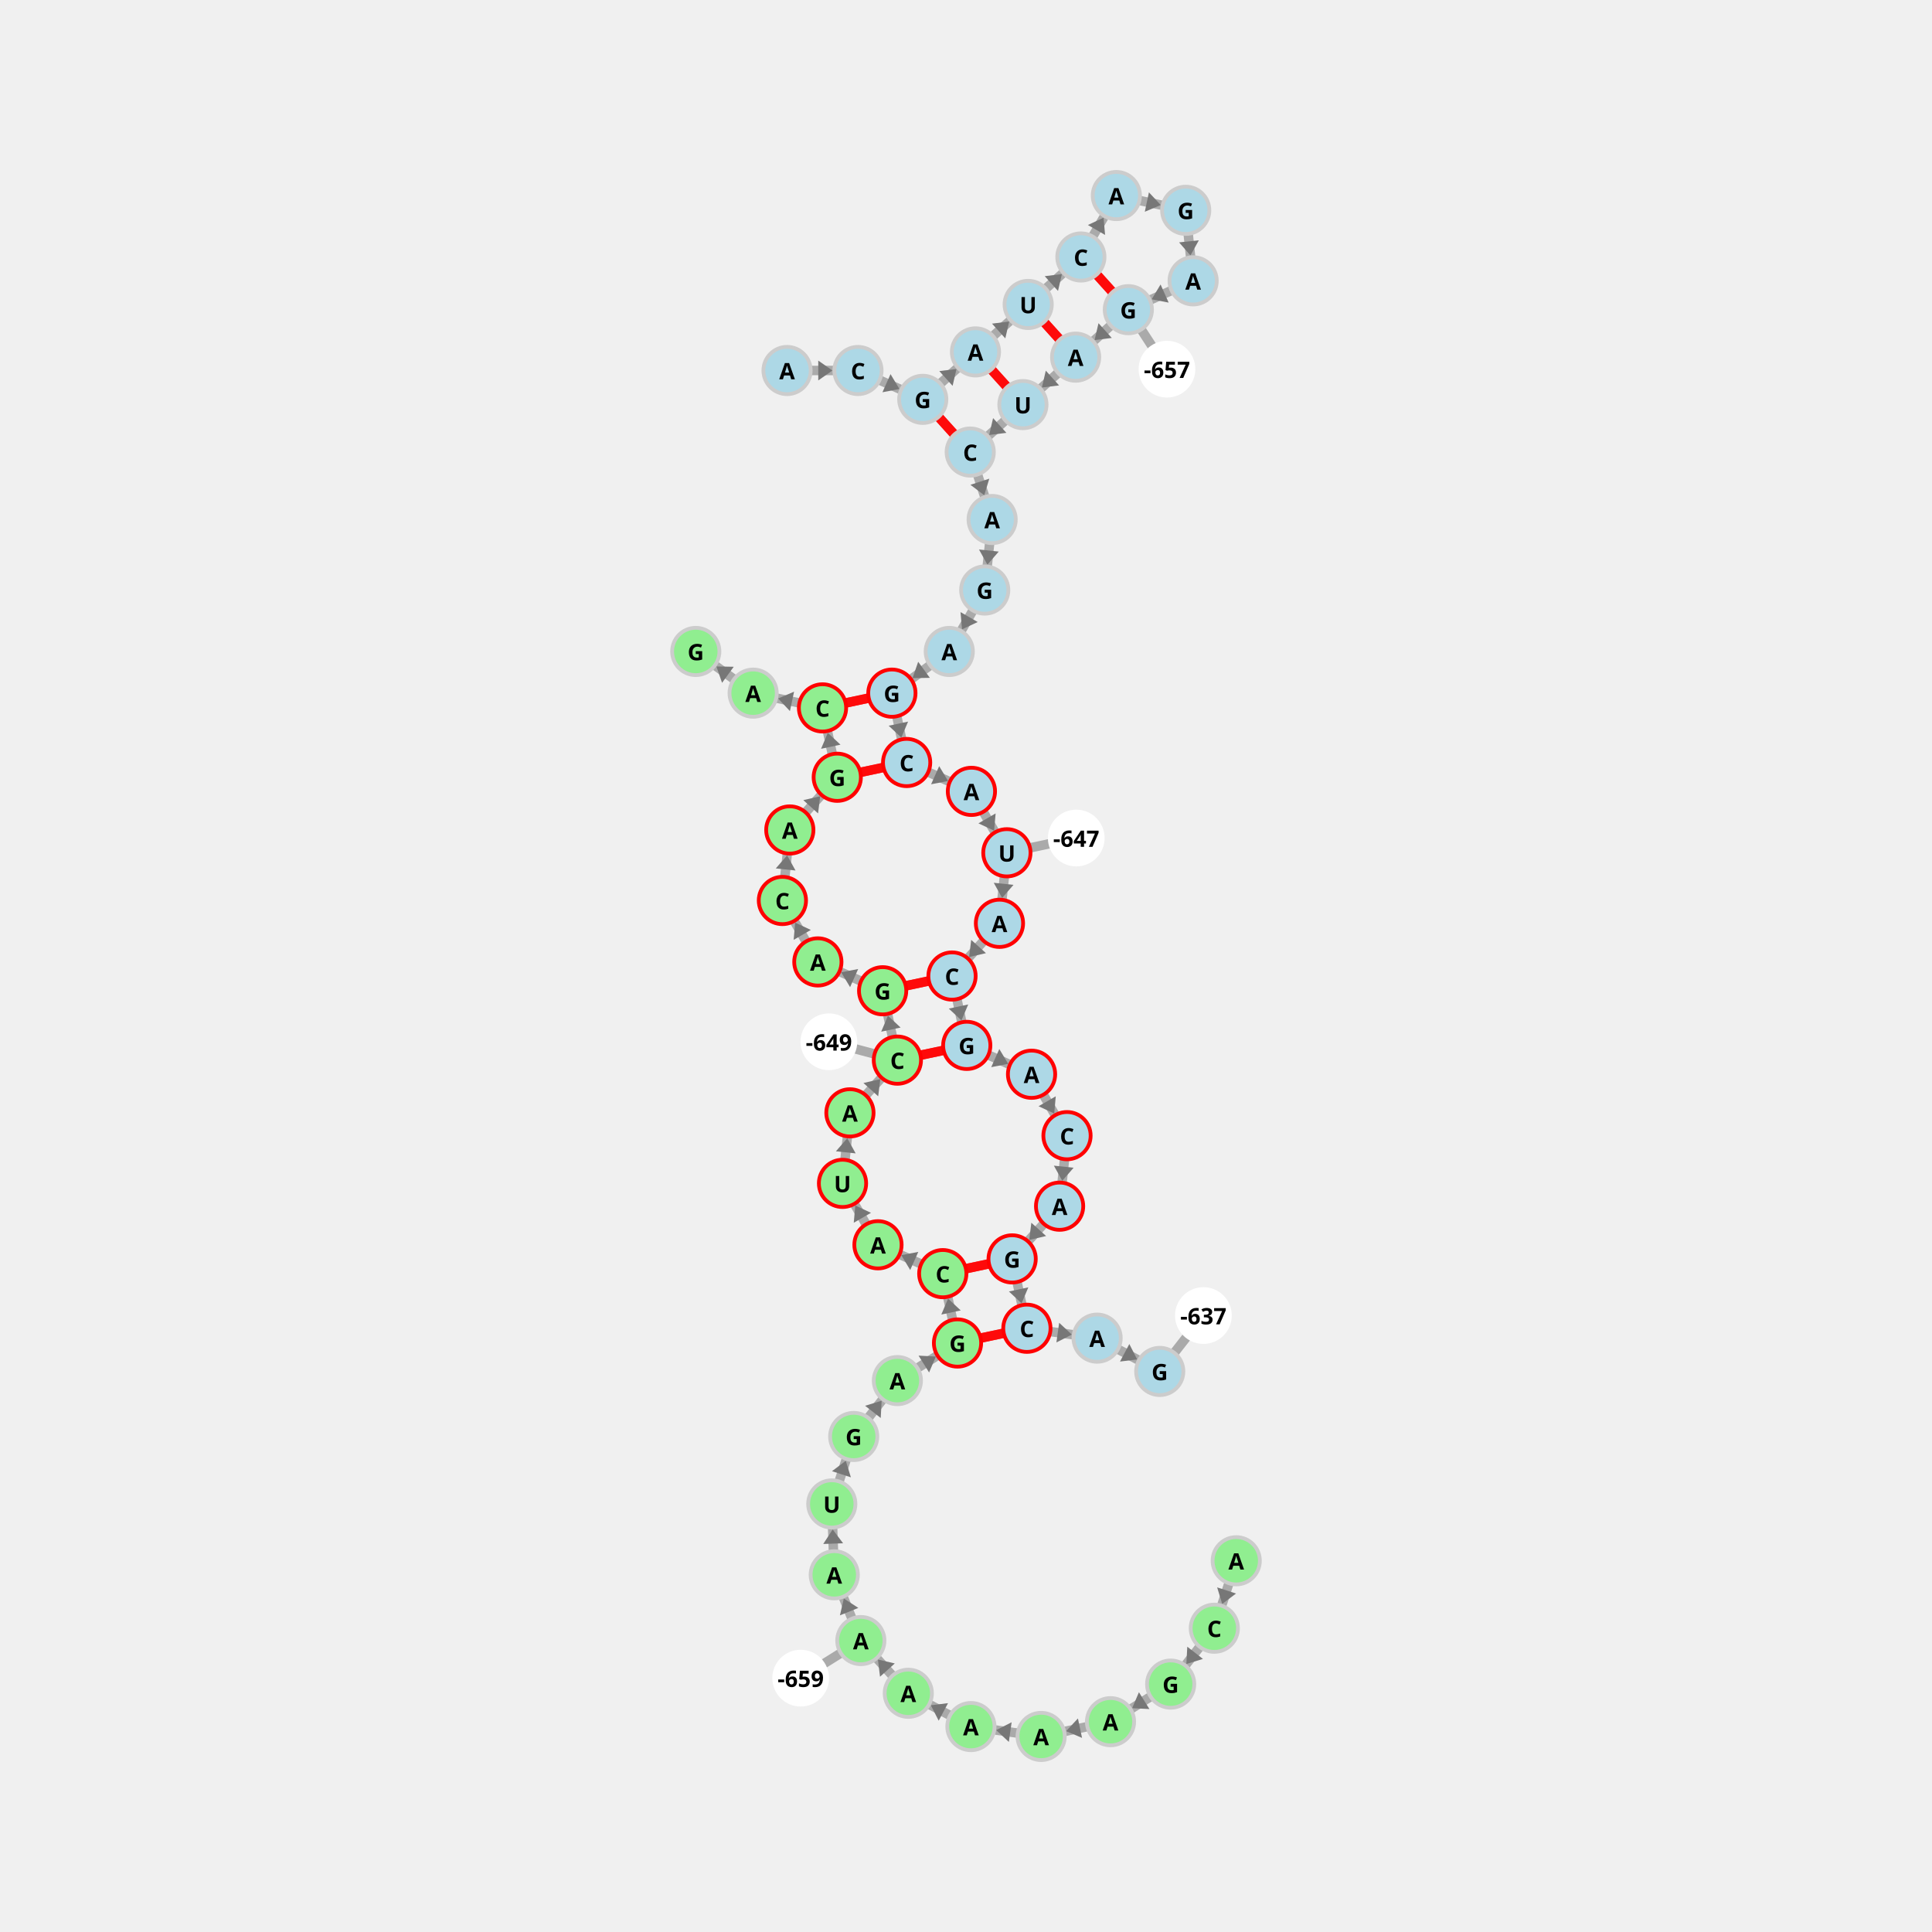
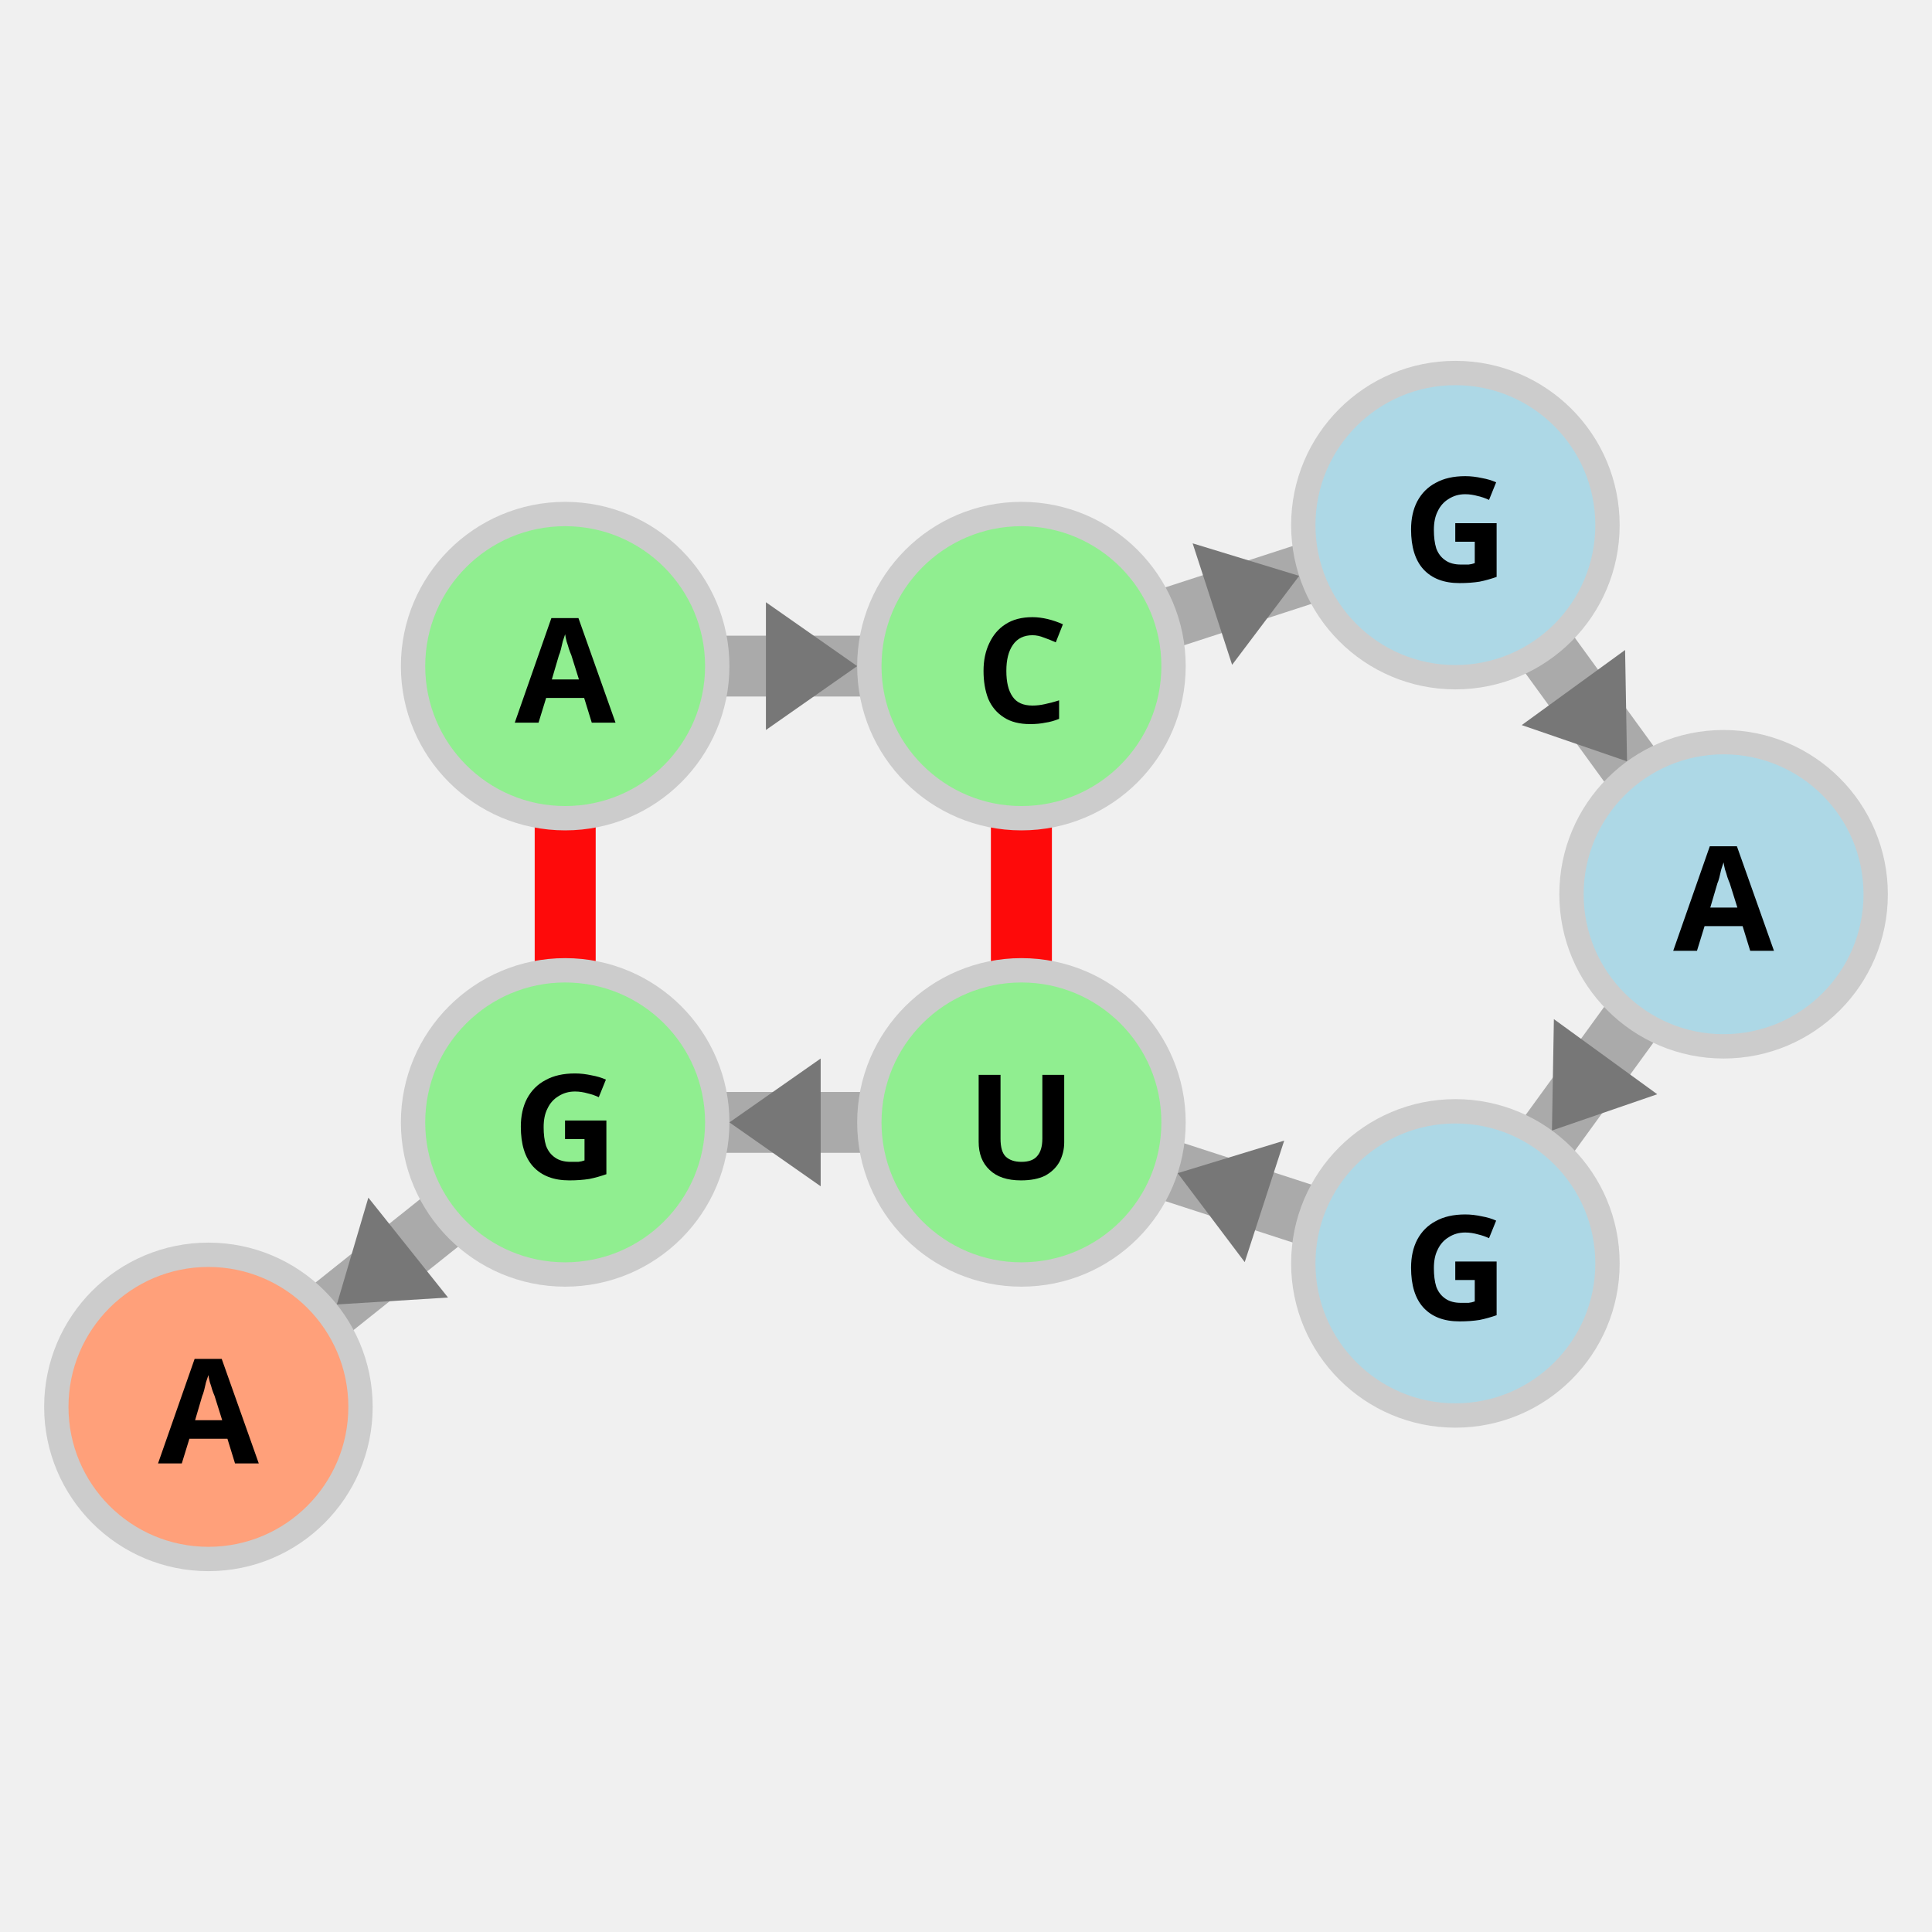
<svg xmlns="http://www.w3.org/2000/svg" viewBox="0 0 300 300">
  <style type="text/css">
 circle.fornac-node, polygon.fornac-node {
  stroke: #ccc;
  stroke-width: 0.8;
  opacity: 1;
  fill: white;
}

path.fornac-directionArrow {
  fill: #777;
  stroke: none;
  stroke-width: 0.8px;
}

g.fornac-plot {
    /* outline: 1px solid red; */
}

circle.fornac-node[base_type="a"] {
  fill: #dbdb8d;
}

circle.fornac-node[base_type="c"] {
  fill: #98df8a;
}

circle.fornac-node[base_type="g"] {
  fill: #ff9896;
}

circle.fornac-node[base_type="u"], circle.fornac-node[base_type="t"] {
  fill: #aec7e8;
}

.fornac-node &gt; text {
     pointer-events: none;
 }

circle.fornac-node[node_type="label"] {
    stroke: transparent;
    stroke-width: 0;
    fill: white;
    display: inline;
}

circle.fornac-node[node_type="protein"] {
    fill: gray;
    fill-opacity: 0.5;
    stroke-width: 4;
}

.fornac-selectedNode &gt; circle.fornac-node {
    stroke: red;
}

text.fornac-nodeLabel {
    font-weight: bold;
    font-family: Tahoma, Geneva, sans-serif;
    font-size: 0.4em;
    color: rgb(100,100,100);
    text-anchor: middle;
    alignment-baseline: middle;
    dominant-baseline: central;
    pointer-events: none;
    -webkit-touch-callout: none;
    -webkit-user-select: none;
    -khtml-user-select: none;
    -moz-user-select: none;
    -ms-user-select: none;
    user-select: none;
}

line.fornac-link {
  stroke: #999;
  stroke-opacity: 0.8;
  stroke-width: 2;
}

line.fornac-link[link_type="pseudoknot"] {
    stroke: red;
}

line.fornac-link[link_type="basepair"] {
  stroke: red;
}

line.fornac-link[link_type="intermolecule"] {
  stroke: blue;
}

line.fornac-link[link_type="chain_chain"] {
  stroke-dasharray: 3,3;
}

line.fornac-link[link_type="fake"] {
  stroke: green;
}

text.fornac-plotLabel {
    font-family: Tahoma, Geneva, sans-serif;
    font-weight: bolder;
    font-size: 1.2em;
    fill: rgba(200, 200, 200, 0.5);
    text-anchor: middle;
    alignment-baseline: central;
}

.fornac-transparent {
    fill: transparent;
    stroke-width: 0;
    stroke-opacity: 0;
    opacity: 0;
    visibility: hidden;
    pointer-events: none;
}

.fornac-dragLine {
  stroke: #999;
  stroke-width: 2;
  pointer-events: none;
}

.fornac-mouseEventHelper &gt; .extent {
  fill-opacity: .1;
  stroke: #fff;
  shape-rendering: crispEdges;
}

.d3-context-menu {
	position: absolute;
	display: none;
	background-color: #f2f2f2;
	border-radius: 4px;

	font-family: Arial, sans-serif;
	font-size: 14px;
	min-width: 150px;
	border: 1px solid #d4d4d4;

	z-index:1200;
}

.d3-context-menu ul {
	list-style-type: none;
	margin: 4px 0px;
	padding: 0px;
	cursor: default;
}

.d3-context-menu ul li {
	padding: 4px 16px;

	-webkit-touch-callout: none; /* iOS Safari */
	-webkit-user-select: none;   /* Chrome/Safari/Opera */
	-khtml-user-select: none;    /* Konqueror */
	-moz-user-select: none;      /* Firefox */
	-ms-user-select: none;       /* Internet Explorer/Edge */
	user-select: none;
}

.d3-context-menu ul li:hover {
	background-color: #4677f8;
	color: #fefefe;
}

.d3-context-menu-selected {
	background-color: #4677f8;
	color: #fefefe;
}

/*
	Header
*/

.d3-context-menu ul li.is-header
.d3-context-menu ul li.is-header:hover {
	background-color: #f2f2f2;
	color: #444;
	font-weight: bold;
	font-style: italic;
}

/*
	Disabled
*/

.d3-context-menu ul li.is-disabled
.d3-context-menu ul li.is-disabled:hover {
	background-color: #f2f2f2;
	color: #888;
	cursor: not-allowed;
}

/*
	Divider
*/

.d3-context-menu ul li.is-divider {
	padding: 0px 0px;
}

.d3-context-menu ul li.is-divider:hover {
	background-color: #f2f2f2;
}

.d3-context-menu ul hr {
	border: 0;
    height: 0;
    border-top: 1px solid rgba(0, 0, 0, 0.1);
    border-bottom: 1px solid rgba(255, 255, 255, 0.3);
}

/*# sourceMappingURL=fornac.css.map*/ 
</style>
-   <g class="fornac-plot" transform="translate(48.79581,-15.88576)scale(0.7341746,0.7341746)">
+   <g class="fornac-plot" transform="translate(-384.5909,-368.9136)scale(4.723471,4.723471)">
    <g class="fornac-links">
+       <line class="link fornac-link" x1="100" y1="100" x2="100" y2="115" link_type="basepair" pointer-events="all" />
+       <line class="link fornac-link" x1="115" y1="100" x2="115" y2="115" link_type="basepair" pointer-events="all" />
      <line class="link fornac-link" x1="100" y1="100" x2="115" y2="100" link_type="backbone" pointer-events="all" />
-       <line class="link fornac-link" x1="128.703" y1="106.101" x2="138.74" y2="117.248" link_type="basepair" pointer-events="all" />
-       <line class="link fornac-link" x1="115" y1="100" x2="128.703" y2="106.101" link_type="backbone" pointer-events="all" />
-       <line class="link fornac-link" x1="139.85" y1="96.064" x2="149.887" y2="107.211" link_type="basepair" pointer-events="all" />
-       <line class="link fornac-link" x1="128.703" y1="106.101" x2="139.85" y2="96.064" link_type="backbone" pointer-events="all" />
-       <line class="link fornac-link" x1="150.998" y1="86.027" x2="161.034" y2="97.174" link_type="basepair" pointer-events="all" />
-       <line class="link fornac-link" x1="139.85" y1="96.064" x2="150.998" y2="86.027" link_type="backbone" pointer-events="all" />
-       <line class="link fornac-link" x1="162.145" y1="75.99" x2="172.182" y2="87.137" link_type="basepair" pointer-events="all" />
-       <line class="link fornac-link" x1="150.998" y1="86.027" x2="162.145" y2="75.99" link_type="backbone" pointer-events="all" />
-       <line class="link fornac-link" x1="162.145" y1="75.99" x2="169.645" y2="63" link_type="backbone" pointer-events="all" />
-       <line class="link fornac-link" x1="169.645" y1="63" x2="184.317" y2="66.118" link_type="backbone" pointer-events="all" />
-       <line class="link fornac-link" x1="184.317" y1="66.118" x2="185.885" y2="81.036" link_type="backbone" pointer-events="all" />
-       <line class="link fornac-link" x1="172.182" y1="87.137" x2="162.145" y2="75.99" link_type="basepair" pointer-events="all" />
-       <line class="link fornac-link" x1="185.885" y1="81.036" x2="172.182" y2="87.137" link_type="backbone" pointer-events="all" />
-       <line class="link fornac-link" x1="161.034" y1="97.174" x2="150.998" y2="86.027" link_type="basepair" pointer-events="all" />
-       <line class="link fornac-link" x1="172.182" y1="87.137" x2="161.034" y2="97.174" link_type="backbone" pointer-events="all" />
-       <line class="link fornac-link" x1="149.887" y1="107.211" x2="139.85" y2="96.064" link_type="basepair" pointer-events="all" />
-       <line class="link fornac-link" x1="161.034" y1="97.174" x2="149.887" y2="107.211" link_type="backbone" pointer-events="all" />
-       <line class="link fornac-link" x1="138.74" y1="117.248" x2="128.703" y2="106.101" link_type="basepair" pointer-events="all" />
-       <line class="link fornac-link" x1="149.887" y1="107.211" x2="138.74" y2="117.248" link_type="backbone" pointer-events="all" />
-       <line class="link fornac-link" x1="138.74" y1="117.248" x2="143.375" y2="131.514" link_type="backbone" pointer-events="all" />
-       <line class="link fornac-link" x1="143.375" y1="131.514" x2="141.807" y2="146.432" link_type="backbone" pointer-events="all" />
-       <line class="link fornac-link" x1="141.807" y1="146.432" x2="134.307" y2="159.422" link_type="backbone" pointer-events="all" />
-       <line class="link fornac-link" x1="122.172" y1="168.239" x2="107.5" y2="171.358" link_type="basepair" pointer-events="all" />
-       <line class="link fornac-link" x1="134.307" y1="159.422" x2="122.172" y2="168.239" link_type="backbone" pointer-events="all" />
-       <line class="link fornac-link" x1="125.291" y1="182.911" x2="110.619" y2="186.03" link_type="basepair" pointer-events="all" />
-       <line class="link fornac-link" x1="122.172" y1="168.239" x2="125.291" y2="182.911" link_type="backbone" pointer-events="all" />
-       <line class="link fornac-link" x1="125.291" y1="182.911" x2="138.994" y2="189.012" link_type="backbone" pointer-events="all" />
-       <line class="link fornac-link" x1="138.994" y1="189.012" x2="146.494" y2="202.003" link_type="backbone" pointer-events="all" />
-       <line class="link fornac-link" x1="146.494" y1="202.003" x2="144.926" y2="216.921" link_type="backbone" pointer-events="all" />
-       <line class="link fornac-link" x1="134.889" y1="228.068" x2="120.217" y2="231.186" link_type="basepair" pointer-events="all" />
-       <line class="link fornac-link" x1="144.926" y1="216.921" x2="134.889" y2="228.068" link_type="backbone" pointer-events="all" />
-       <line class="link fornac-link" x1="138.008" y1="242.74" x2="123.336" y2="245.859" link_type="basepair" pointer-events="all" />
-       <line class="link fornac-link" x1="134.889" y1="228.068" x2="138.008" y2="242.74" link_type="backbone" pointer-events="all" />
-       <line class="link fornac-link" x1="138.008" y1="242.74" x2="151.711" y2="248.841" link_type="backbone" pointer-events="all" />
-       <line class="link fornac-link" x1="151.711" y1="248.841" x2="159.211" y2="261.831" link_type="backbone" pointer-events="all" />
-       <line class="link fornac-link" x1="159.211" y1="261.831" x2="157.643" y2="276.749" link_type="backbone" pointer-events="all" />
-       <line class="link fornac-link" x1="147.606" y1="287.896" x2="132.934" y2="291.015" link_type="basepair" pointer-events="all" />
-       <line class="link fornac-link" x1="157.643" y1="276.749" x2="147.606" y2="287.896" link_type="backbone" pointer-events="all" />
-       <line class="link fornac-link" x1="150.725" y1="302.569" x2="136.053" y2="305.687" link_type="basepair" pointer-events="all" />
-       <line class="link fornac-link" x1="147.606" y1="287.896" x2="150.725" y2="302.569" link_type="backbone" pointer-events="all" />
-       <line class="link fornac-link" x1="150.725" y1="302.569" x2="165.579" y2="304.656" link_type="backbone" pointer-events="all" />
-       <line class="link fornac-link" x1="165.579" y1="304.656" x2="178.823" y2="311.698" link_type="backbone" pointer-events="all" />
-       <line class="link fornac-link" x1="195.003" y1="351.744" x2="190.367" y2="366.01" link_type="backbone" pointer-events="all" />
-       <line class="link fornac-link" x1="190.367" y1="366.01" x2="181.132" y2="377.83" link_type="backbone" pointer-events="all" />
-       <line class="link fornac-link" x1="181.132" y1="377.83" x2="168.412" y2="385.779" link_type="backbone" pointer-events="all" />
-       <line class="link fornac-link" x1="168.412" y1="385.779" x2="153.74" y2="388.897" link_type="backbone" pointer-events="all" />
-       <line class="link fornac-link" x1="153.74" y1="388.897" x2="138.885" y2="386.81" link_type="backbone" pointer-events="all" />
-       <line class="link fornac-link" x1="138.885" y1="386.81" x2="125.641" y2="379.768" link_type="backbone" pointer-events="all" />
-       <line class="link fornac-link" x1="125.641" y1="379.768" x2="115.604" y2="368.621" link_type="backbone" pointer-events="all" />
-       <line class="link fornac-link" x1="115.604" y1="368.621" x2="109.985" y2="354.713" link_type="backbone" pointer-events="all" />
-       <line class="link fornac-link" x1="109.985" y1="354.713" x2="109.462" y2="339.722" link_type="backbone" pointer-events="all" />
-       <line class="link fornac-link" x1="109.462" y1="339.722" x2="114.097" y2="325.456" link_type="backbone" pointer-events="all" />
-       <line class="link fornac-link" x1="114.097" y1="325.456" x2="123.332" y2="313.636" link_type="backbone" pointer-events="all" />
-       <line class="link fornac-link" x1="136.053" y1="305.687" x2="150.725" y2="302.569" link_type="basepair" pointer-events="all" />
-       <line class="link fornac-link" x1="123.332" y1="313.636" x2="136.053" y2="305.687" link_type="backbone" pointer-events="all" />
-       <line class="link fornac-link" x1="132.934" y1="291.015" x2="147.606" y2="287.896" link_type="basepair" pointer-events="all" />
-       <line class="link fornac-link" x1="136.053" y1="305.687" x2="132.934" y2="291.015" link_type="backbone" pointer-events="all" />
-       <line class="link fornac-link" x1="132.934" y1="291.015" x2="119.231" y2="284.914" link_type="backbone" pointer-events="all" />
-       <line class="link fornac-link" x1="119.231" y1="284.914" x2="111.731" y2="271.924" link_type="backbone" pointer-events="all" />
-       <line class="link fornac-link" x1="111.731" y1="271.924" x2="113.299" y2="257.006" link_type="backbone" pointer-events="all" />
-       <line class="link fornac-link" x1="123.336" y1="245.859" x2="138.008" y2="242.74" link_type="basepair" pointer-events="all" />
-       <line class="link fornac-link" x1="113.299" y1="257.006" x2="123.336" y2="245.859" link_type="backbone" pointer-events="all" />
-       <line class="link fornac-link" x1="120.217" y1="231.186" x2="134.889" y2="228.068" link_type="basepair" pointer-events="all" />
-       <line class="link fornac-link" x1="123.336" y1="245.859" x2="120.217" y2="231.186" link_type="backbone" pointer-events="all" />
-       <line class="link fornac-link" x1="120.217" y1="231.186" x2="106.514" y2="225.085" link_type="backbone" pointer-events="all" />
-       <line class="link fornac-link" x1="106.514" y1="225.085" x2="99.014" y2="212.095" link_type="backbone" pointer-events="all" />
-       <line class="link fornac-link" x1="99.014" y1="212.095" x2="100.582" y2="197.177" link_type="backbone" pointer-events="all" />
-       <line class="link fornac-link" x1="110.619" y1="186.03" x2="125.291" y2="182.911" link_type="basepair" pointer-events="all" />
-       <line class="link fornac-link" x1="100.582" y1="197.177" x2="110.619" y2="186.03" link_type="backbone" pointer-events="all" />
-       <line class="link fornac-link" x1="107.5" y1="171.358" x2="122.172" y2="168.239" link_type="basepair" pointer-events="all" />
-       <line class="link fornac-link" x1="110.619" y1="186.03" x2="107.5" y2="171.358" link_type="backbone" pointer-events="all" />
-       <line class="link fornac-link" x1="107.5" y1="171.358" x2="92.828" y2="168.239" link_type="backbone" pointer-events="all" />
-       <line class="link fornac-link" x1="92.828" y1="168.239" x2="80.693" y2="159.422" link_type="backbone" pointer-events="all" />
-       <line class="link fornac-link" x1="172.182" y1="87.137" x2="180.351" y2="99.717" link_type="label_link" pointer-events="all" />
-       <line class="link fornac-link" x1="146.494" y1="202.003" x2="161.166" y2="198.884" link_type="label_link" pointer-events="all" />
-       <line class="link fornac-link" x1="178.823" y1="311.698" x2="188.058" y2="299.878" link_type="label_link" pointer-events="all" />
-       <line class="link fornac-link" x1="115.604" y1="368.621" x2="102.884" y2="376.569" link_type="label_link" pointer-events="all" />
-       <line class="link fornac-link" x1="123.336" y1="245.859" x2="108.847" y2="241.976" link_type="label_link" pointer-events="all" />
+       <line class="link fornac-link" x1="115" y1="100" x2="129.266" y2="95.365" link_type="backbone" pointer-events="all" />
+       <line class="link fornac-link" x1="129.266" y1="95.365" x2="138.083" y2="107.5" link_type="backbone" pointer-events="all" />
+       <line class="link fornac-link" x1="138.083" y1="107.5" x2="129.266" y2="119.635" link_type="backbone" pointer-events="all" />
+       <line class="link fornac-link" x1="115" y1="115" x2="115" y2="100" link_type="basepair" pointer-events="all" />
+       <line class="link fornac-link" x1="129.266" y1="119.635" x2="115" y2="115" link_type="backbone" pointer-events="all" />
+       <line class="link fornac-link" x1="100" y1="115" x2="100" y2="100" link_type="basepair" pointer-events="all" />
+       <line class="link fornac-link" x1="115" y1="115" x2="100" y2="115" link_type="backbone" pointer-events="all" />
+       <line class="link fornac-link" x1="100" y1="115" x2="88.273" y2="124.352" link_type="backbone" pointer-events="all" />
    </g>
    <g class="fornac-nodes">
-       <g class="gnode" struct_name="empty" transform="translate(100,100)" num="n1" rnum="n58">
+       <g class="gnode" struct_name="empty" transform="translate(100,100)" num="n1" rnum="n8">
        <path class="fornac-directionArrow" node_num="1" />
-         <circle class="fornac-node" node_type="nucleotide" node_num="1" r="5" style="fill: lightblue;" />
+         <circle class="fornac-node" node_type="nucleotide" node_num="1" r="5" style="fill: lightgreen;" />
        <text class="fornac-nodeLabel" label_type="nucleotide">A</text>
      </g>
-       <g class="gnode" struct_name="empty" transform="translate(115,100)" num="n2" rnum="n57">
+       <g class="gnode" struct_name="empty" transform="translate(115,100)" num="n2" rnum="n7">
        <path class="fornac-directionArrow" node_num="2" d="M-8.4,-2.1L-5.4,0L-8.4,2.1" />
-         <circle class="fornac-node" node_type="nucleotide" node_num="2" r="5" style="fill: lightblue;" />
+         <circle class="fornac-node" node_type="nucleotide" node_num="2" r="5" style="fill: lightgreen;" />
        <text class="fornac-nodeLabel" label_type="nucleotide">C</text>
      </g>
-       <g class="gnode" struct_name="empty" transform="translate(128.7032,106.101)" num="n3" rnum="n56">
-         <path class="fornac-directionArrow" node_num="3" d="M-6.82,-5.335L-4.933,-2.196L-8.528,-1.498" />
+       <g class="gnode" struct_name="empty" transform="translate(129.2658,95.36475)" num="n3" rnum="n6">
+         <path class="fornac-directionArrow" node_num="3" d="M-8.638,0.599L-5.136,1.669L-7.34,4.593" />
        <circle class="fornac-node" node_type="nucleotide" node_num="3" r="5" style="fill: lightblue;" />
        <text class="fornac-nodeLabel" label_type="nucleotide">G</text>
      </g>
-       <g class="gnode" struct_name="empty" transform="translate(139.8504,96.06409)" num="n4" rnum="n55">
-         <path class="fornac-directionArrow" node_num="4" d="M-7.648,4.06L-4.013,3.613L-4.837,7.181" />
+       <g class="gnode" struct_name="empty" transform="translate(138.0826,107.5)" num="n4" rnum="n5">
+         <path class="fornac-directionArrow" node_num="4" d="M-3.238,-8.03L-3.174,-4.369L-6.636,-5.561" />
        <circle class="fornac-node" node_type="nucleotide" node_num="4" r="5" style="fill: lightblue;" />
        <text class="fornac-nodeLabel" label_type="nucleotide">A</text>
      </g>
-       <g class="gnode" struct_name="empty" transform="translate(150.9975,86.02713)" num="n5" rnum="n54">
-         <path class="fornac-directionArrow" node_num="5" d="M-7.648,4.06L-4.013,3.613L-4.837,7.181" />
+       <g class="gnode" struct_name="empty" transform="translate(129.2658,119.6353)" num="n5" rnum="n4">
+         <path class="fornac-directionArrow" node_num="5" d="M6.636,-5.561L3.174,-4.369L3.238,-8.03" />
        <circle class="fornac-node" node_type="nucleotide" node_num="5" r="5" style="fill: lightblue;" />
+         <text class="fornac-nodeLabel" label_type="nucleotide">G</text>
+       </g>
+       <g class="gnode" struct_name="empty" transform="translate(115,115)" num="n6" rnum="n3">
+         <path class="fornac-directionArrow" node_num="6" d="M7.34,4.593L5.136,1.669L8.638,0.599" />
+         <circle class="fornac-node" node_type="nucleotide" node_num="6" r="5" style="fill: lightgreen;" />
        <text class="fornac-nodeLabel" label_type="nucleotide">U</text>
      </g>
-       <g class="gnode" struct_name="empty" transform="translate(162.1447,75.99017)" num="n6" rnum="n53">
-         <path class="fornac-directionArrow" node_num="6" d="M-7.648,4.06L-4.013,3.613L-4.837,7.181" />
-         <circle class="fornac-node" node_type="nucleotide" node_num="6" r="5" style="fill: lightblue;" />
-         <text class="fornac-nodeLabel" label_type="nucleotide">C</text>
-       </g>
-       <g class="gnode" struct_name="empty" transform="translate(169.6447,62.99979)" num="n7" rnum="n52">
-         <path class="fornac-directionArrow" node_num="7" d="M-6.019,6.225L-2.7,4.677L-2.381,8.325" />
-         <circle class="fornac-node" node_type="nucleotide" node_num="7" r="5" style="fill: lightblue;" />
+       <g class="gnode" struct_name="empty" transform="translate(100,115)" num="n7" rnum="n2">
+         <path class="fornac-directionArrow" node_num="7" d="M8.4,2.1L5.4,0L8.4,-2.1" />
+         <circle class="fornac-node" node_type="nucleotide" node_num="7" r="5" style="fill: lightgreen;" />
+         <text class="fornac-nodeLabel" label_type="nucleotide">G</text>
+       </g>
+       <g class="gnode" struct_name="empty" transform="translate(88.27253,124.3523)" num="n8" rnum="n1">
+         <path class="fornac-directionArrow" node_num="8" d="M7.877,-3.595L4.222,-3.367L5.258,-6.879" />
+         <circle class="fornac-node" node_type="nucleotide" node_num="8" r="5" style="fill: lightsalmon;" />
        <text class="fornac-nodeLabel" label_type="nucleotide">A</text>
      </g>
-       <g class="gnode" struct_name="empty" transform="translate(184.3169,66.11847)" num="n8" rnum="n51">
-         <path class="fornac-directionArrow" node_num="8" d="M-7.78,-3.801L-5.282,-1.123L-8.653,0.308" />
-         <circle class="fornac-node" node_type="nucleotide" node_num="8" r="5" style="fill: lightblue;" />
-         <text class="fornac-nodeLabel" label_type="nucleotide">G</text>
-       </g>
-       <g class="gnode" struct_name="empty" transform="translate(185.8848,81.0363)" num="n9" rnum="n50">
-         <path class="fornac-directionArrow" node_num="9" d="M1.21,-8.573L-0.564,-5.37L-2.967,-8.134" />
-         <circle class="fornac-node" node_type="nucleotide" node_num="9" r="5" style="fill: lightblue;" />
-         <text class="fornac-nodeLabel" label_type="nucleotide">A</text>
-       </g>
-       <g class="gnode" struct_name="empty" transform="translate(172.1817,87.13734)" num="n10" rnum="n49">
-         <path class="fornac-directionArrow" node_num="10" d="M8.528,-1.498L4.933,-2.196L6.82,-5.335" />
-         <circle class="fornac-node" node_type="nucleotide" node_num="10" r="5" style="fill: lightblue;" />
-         <text class="fornac-nodeLabel" label_type="nucleotide">G</text>
-       </g>
-       <g class="gnode" struct_name="empty" transform="translate(161.0345,97.1743)" num="n11" rnum="n48">
-         <path class="fornac-directionArrow" node_num="11" d="M7.648,-4.06L4.013,-3.613L4.837,-7.181" />
-         <circle class="fornac-node" node_type="nucleotide" node_num="11" r="5" style="fill: lightblue;" />
-         <text class="fornac-nodeLabel" label_type="nucleotide">A</text>
-       </g>
-       <g class="gnode" struct_name="empty" transform="translate(149.8873,107.2113)" num="n12" rnum="n47">
-         <path class="fornac-directionArrow" node_num="12" d="M7.648,-4.06L4.013,-3.613L4.837,-7.181" />
-         <circle class="fornac-node" node_type="nucleotide" node_num="12" r="5" style="fill: lightblue;" />
-         <text class="fornac-nodeLabel" label_type="nucleotide">U</text>
-       </g>
-       <g class="gnode" struct_name="empty" transform="translate(138.7401,117.2482)" num="n13" rnum="n46">
-         <path class="fornac-directionArrow" node_num="13" d="M7.648,-4.06L4.013,-3.613L4.837,-7.181" />
-         <circle class="fornac-node" node_type="nucleotide" node_num="13" r="5" style="fill: lightblue;" />
-         <text class="fornac-nodeLabel" label_type="nucleotide">C</text>
-       </g>
-       <g class="gnode" struct_name="empty" transform="translate(143.3754,131.5141)" num="n14" rnum="n45">
-         <path class="fornac-directionArrow" node_num="14" d="M-0.599,-8.638L-1.669,-5.136L-4.593,-7.34" />
-         <circle class="fornac-node" node_type="nucleotide" node_num="14" r="5" style="fill: lightblue;" />
-         <text class="fornac-nodeLabel" label_type="nucleotide">A</text>
-       </g>
-       <g class="gnode" struct_name="empty" transform="translate(141.8075,146.4319)" num="n15" rnum="n44">
-         <path class="fornac-directionArrow" node_num="15" d="M2.967,-8.134L0.564,-5.37L-1.21,-8.573" />
-         <circle class="fornac-node" node_type="nucleotide" node_num="15" r="5" style="fill: lightblue;" />
-         <text class="fornac-nodeLabel" label_type="nucleotide">G</text>
-       </g>
-       <g class="gnode" struct_name="empty" transform="translate(134.3075,159.4223)" num="n16" rnum="n43">
-         <path class="fornac-directionArrow" node_num="16" d="M6.019,-6.225L2.7,-4.677L2.381,-8.325" />
-         <circle class="fornac-node" node_type="nucleotide" node_num="16" r="5" style="fill: lightblue;" />
-         <text class="fornac-nodeLabel" label_type="nucleotide">A</text>
-       </g>
-       <g class="gnode" struct_name="empty" transform="translate(122.1722,168.2391)" num="n17" rnum="n42">
-         <path class="fornac-directionArrow" node_num="17" d="M8.03,-3.238L4.369,-3.174L5.561,-6.636" />
-         <circle class="fornac-node" node_type="nucleotide" node_num="17" r="5" style="fill: lightblue;stroke: red;" />
-         <text class="fornac-nodeLabel" label_type="nucleotide">G</text>
-       </g>
-       <g class="gnode" struct_name="empty" transform="translate(125.2909,182.9113)" num="n18" rnum="n41">
-         <path class="fornac-directionArrow" node_num="18" d="M0.308,-8.653L-1.123,-5.282L-3.801,-7.78" />
-         <circle class="fornac-node" node_type="nucleotide" node_num="18" r="5" style="fill: lightblue;stroke: red;" />
-         <text class="fornac-nodeLabel" label_type="nucleotide">C</text>
-       </g>
-       <g class="gnode" struct_name="empty" transform="translate(138.9941,189.0123)" num="n19" rnum="n40">
-         <path class="fornac-directionArrow" node_num="19" d="M-6.82,-5.335L-4.933,-2.196L-8.528,-1.498" />
-         <circle class="fornac-node" node_type="nucleotide" node_num="19" r="5" style="fill: lightblue;stroke: red;" />
-         <text class="fornac-nodeLabel" label_type="nucleotide">A</text>
-       </g>
-       <g class="gnode" struct_name="empty" transform="translate(146.4941,202.0027)" num="n20" rnum="n39">
-         <path class="fornac-directionArrow" node_num="20" d="M-2.381,-8.325L-2.7,-4.677L-6.019,-6.225" />
-         <circle class="fornac-node" node_type="nucleotide" node_num="20" r="5" style="fill: lightblue;stroke: red;" />
-         <text class="fornac-nodeLabel" label_type="nucleotide">U</text>
-       </g>
-       <g class="gnode" struct_name="empty" transform="translate(144.9261,216.9205)" num="n21" rnum="n38">
-         <path class="fornac-directionArrow" node_num="21" d="M2.967,-8.134L0.564,-5.37L-1.21,-8.573" />
-         <circle class="fornac-node" node_type="nucleotide" node_num="21" r="5" style="fill: lightblue;stroke: red;" />
-         <text class="fornac-nodeLabel" label_type="nucleotide">A</text>
-       </g>
-       <g class="gnode" struct_name="empty" transform="translate(134.8892,228.0677)" num="n22" rnum="n37">
-         <path class="fornac-directionArrow" node_num="22" d="M7.181,-4.837L3.613,-4.013L4.06,-7.648" />
-         <circle class="fornac-node" node_type="nucleotide" node_num="22" r="5" style="fill: lightblue;stroke: red;" />
-         <text class="fornac-nodeLabel" label_type="nucleotide">C</text>
-       </g>
-       <g class="gnode" struct_name="empty" transform="translate(138.0079,242.7399)" num="n23" rnum="n36">
-         <path class="fornac-directionArrow" node_num="23" d="M0.308,-8.653L-1.123,-5.282L-3.801,-7.78" />
-         <circle class="fornac-node" node_type="nucleotide" node_num="23" r="5" style="fill: lightblue;stroke: red;" />
-         <text class="fornac-nodeLabel" label_type="nucleotide">G</text>
-       </g>
-       <g class="gnode" struct_name="empty" transform="translate(151.711,248.841)" num="n24" rnum="n35">
-         <path class="fornac-directionArrow" node_num="24" d="M-6.82,-5.335L-4.933,-2.196L-8.528,-1.498" />
-         <circle class="fornac-node" node_type="nucleotide" node_num="24" r="5" style="fill: lightblue;stroke: red;" />
-         <text class="fornac-nodeLabel" label_type="nucleotide">A</text>
-       </g>
-       <g class="gnode" struct_name="empty" transform="translate(159.211,261.8313)" num="n25" rnum="n34">
-         <path class="fornac-directionArrow" node_num="25" d="M-2.381,-8.325L-2.7,-4.677L-6.019,-6.225" />
-         <circle class="fornac-node" node_type="nucleotide" node_num="25" r="5" style="fill: lightblue;stroke: red;" />
-         <text class="fornac-nodeLabel" label_type="nucleotide">C</text>
-       </g>
-       <g class="gnode" struct_name="empty" transform="translate(157.6431,276.7492)" num="n26" rnum="n33">
-         <path class="fornac-directionArrow" node_num="26" d="M2.967,-8.134L0.564,-5.37L-1.21,-8.573" />
-         <circle class="fornac-node" node_type="nucleotide" node_num="26" r="5" style="fill: lightblue;stroke: red;" />
-         <text class="fornac-nodeLabel" label_type="nucleotide">A</text>
-       </g>
-       <g class="gnode" struct_name="empty" transform="translate(147.6062,287.8963)" num="n27" rnum="n32">
-         <path class="fornac-directionArrow" node_num="27" d="M7.181,-4.837L3.613,-4.013L4.06,-7.648" />
-         <circle class="fornac-node" node_type="nucleotide" node_num="27" r="5" style="fill: lightblue;stroke: red;" />
-         <text class="fornac-nodeLabel" label_type="nucleotide">G</text>
-       </g>
-       <g class="gnode" struct_name="empty" transform="translate(150.7248,302.5686)" num="n28" rnum="n31">
-         <path class="fornac-directionArrow" node_num="28" d="M0.308,-8.653L-1.123,-5.282L-3.801,-7.78" />
-         <circle class="fornac-node" node_type="nucleotide" node_num="28" r="5" style="fill: lightblue;stroke: red;" />
-         <text class="fornac-nodeLabel" label_type="nucleotide">C</text>
-       </g>
-       <g class="gnode" struct_name="empty" transform="translate(165.5789,304.6562)" num="n29" rnum="n30">
-         <path class="fornac-directionArrow" node_num="29" d="M-8.026,-3.249L-5.347,-0.752L-8.611,0.911" />
-         <circle class="fornac-node" node_type="nucleotide" node_num="29" r="5" style="fill: lightblue;" />
-         <text class="fornac-nodeLabel" label_type="nucleotide">A</text>
-       </g>
-       <g class="gnode" struct_name="empty" transform="translate(178.8231,311.6982)" num="n30" rnum="n29">
-         <path class="fornac-directionArrow" node_num="30" d="M-6.431,-5.798L-4.768,-2.535L-8.403,-2.089" />
-         <circle class="fornac-node" node_type="nucleotide" node_num="30" r="5" style="fill: lightblue;" />
-         <text class="fornac-nodeLabel" label_type="nucleotide">G</text>
-       </g>
-       <g class="gnode" struct_name="empty" transform="translate(188.86,322.8454)" num="n31" rnum="n28">
-         <text class="fornac-nodeLabel" label_type="middle" />
-       </g>
-       <g class="gnode" struct_name="empty" transform="translate(194.4791,336.7532)" num="n32" rnum="n27">
-         <text class="fornac-nodeLabel" label_type="middle" />
-       </g>
-       <g class="gnode" struct_name="empty" transform="translate(195.0026,351.744)" num="n33" rnum="n26">
-         <path class="fornac-directionArrow" node_num="33" />
-         <circle class="fornac-node" node_type="nucleotide" node_num="33" r="5" style="fill: lightgreen;" />
-         <text class="fornac-nodeLabel" label_type="nucleotide">A</text>
-       </g>
-       <g class="gnode" struct_name="empty" transform="translate(190.3674,366.0099)" num="n34" rnum="n25">
-         <path class="fornac-directionArrow" node_num="34" d="M4.593,-7.34L1.669,-5.136L0.599,-8.638" />
-         <circle class="fornac-node" node_type="nucleotide" node_num="34" r="5" style="fill: lightgreen;" />
-         <text class="fornac-nodeLabel" label_type="nucleotide">C</text>
-       </g>
-       <g class="gnode" struct_name="empty" transform="translate(181.1324,377.83)" num="n35" rnum="n24">
-         <path class="fornac-directionArrow" node_num="35" d="M6.826,-5.326L3.325,-4.255L3.517,-7.912" />
-         <circle class="fornac-node" node_type="nucleotide" node_num="35" r="5" style="fill: lightgreen;" />
-         <text class="fornac-nodeLabel" label_type="nucleotide">G</text>
-       </g>
-       <g class="gnode" struct_name="empty" transform="translate(168.4117,385.7788)" num="n36" rnum="n23">
-         <path class="fornac-directionArrow" node_num="36" d="M8.236,-2.67L4.579,-2.862L6.011,-6.232" />
-         <circle class="fornac-node" node_type="nucleotide" node_num="36" r="5" style="fill: lightgreen;" />
-         <text class="fornac-nodeLabel" label_type="nucleotide">A</text>
-       </g>
-       <g class="gnode" struct_name="empty" transform="translate(153.7395,388.8975)" num="n37" rnum="n22">
-         <path class="fornac-directionArrow" node_num="37" d="M8.653,0.308L5.282,-1.123L7.78,-3.801" />
-         <circle class="fornac-node" node_type="nucleotide" node_num="37" r="5" style="fill: lightgreen;" />
-         <text class="fornac-nodeLabel" label_type="nucleotide">A</text>
-       </g>
-       <g class="gnode" struct_name="empty" transform="translate(138.8855,386.8099)" num="n38" rnum="n21">
-         <path class="fornac-directionArrow" node_num="38" d="M8.026,3.249L5.347,0.752L8.611,-0.911" />
-         <circle class="fornac-node" node_type="nucleotide" node_num="38" r="5" style="fill: lightgreen;" />
-         <text class="fornac-nodeLabel" label_type="nucleotide">A</text>
-       </g>
-       <g class="gnode" struct_name="empty" transform="translate(125.6413,379.7678)" num="n39" rnum="n20">
-         <path class="fornac-directionArrow" node_num="39" d="M6.431,5.798L4.768,2.535L8.403,2.089" />
-         <circle class="fornac-node" node_type="nucleotide" node_num="39" r="5" style="fill: lightgreen;" />
-         <text class="fornac-nodeLabel" label_type="nucleotide">A</text>
-       </g>
-       <g class="gnode" struct_name="empty" transform="translate(115.6043,368.6207)" num="n40" rnum="n19">
-         <path class="fornac-directionArrow" node_num="40" d="M4.06,7.648L3.613,4.013L7.181,4.837" />
-         <circle class="fornac-node" node_type="nucleotide" node_num="40" r="5" style="fill: lightgreen;" />
-         <text class="fornac-nodeLabel" label_type="nucleotide">A</text>
-       </g>
-       <g class="gnode" struct_name="empty" transform="translate(109.9852,354.7129)" num="n41" rnum="n18">
-         <path class="fornac-directionArrow" node_num="41" d="M1.2,8.575L2.023,5.007L5.094,7.002" />
-         <circle class="fornac-node" node_type="nucleotide" node_num="41" r="5" style="fill: lightgreen;" />
-         <text class="fornac-nodeLabel" label_type="nucleotide">A</text>
-       </g>
-       <g class="gnode" struct_name="empty" transform="translate(109.4617,339.722)" num="n42" rnum="n17">
-         <path class="fornac-directionArrow" node_num="42" d="M-1.806,8.468L0.188,5.397L2.392,8.322" />
-         <circle class="fornac-node" node_type="nucleotide" node_num="42" r="5" style="fill: lightgreen;" />
-         <text class="fornac-nodeLabel" label_type="nucleotide">U</text>
-       </g>
-       <g class="gnode" struct_name="empty" transform="translate(114.097,325.4562)" num="n43" rnum="n16">
-         <path class="fornac-directionArrow" node_num="43" d="M-4.593,7.34L-1.669,5.136L-0.599,8.638" />
-         <circle class="fornac-node" node_type="nucleotide" node_num="43" r="5" style="fill: lightgreen;" />
-         <text class="fornac-nodeLabel" label_type="nucleotide">G</text>
-       </g>
-       <g class="gnode" struct_name="empty" transform="translate(123.3319,313.636)" num="n44" rnum="n15">
-         <path class="fornac-directionArrow" node_num="44" d="M-6.826,5.326L-3.325,4.255L-3.517,7.912" />
-         <circle class="fornac-node" node_type="nucleotide" node_num="44" r="5" style="fill: lightgreen;" />
-         <text class="fornac-nodeLabel" label_type="nucleotide">A</text>
-       </g>
-       <g class="gnode" struct_name="empty" transform="translate(136.0526,305.6872)" num="n45" rnum="n14">
-         <path class="fornac-directionArrow" node_num="45" d="M-8.236,2.67L-4.579,2.862L-6.011,6.232" />
-         <circle class="fornac-node" node_type="nucleotide" node_num="45" r="5" style="fill: lightgreen;stroke: red;" />
-         <text class="fornac-nodeLabel" label_type="nucleotide">G</text>
-       </g>
-       <g class="gnode" struct_name="empty" transform="translate(132.9339,291.015)" num="n46" rnum="n13">
-         <path class="fornac-directionArrow" node_num="46" d="M-0.308,8.653L1.123,5.282L3.801,7.78" />
-         <circle class="fornac-node" node_type="nucleotide" node_num="46" r="5" style="fill: lightgreen;stroke: red;" />
-         <text class="fornac-nodeLabel" label_type="nucleotide">C</text>
-       </g>
-       <g class="gnode" struct_name="empty" transform="translate(119.2308,284.914)" num="n47" rnum="n12">
-         <path class="fornac-directionArrow" node_num="47" d="M6.82,5.335L4.933,2.196L8.528,1.498" />
-         <circle class="fornac-node" node_type="nucleotide" node_num="47" r="5" style="fill: lightgreen;stroke: red;" />
-         <text class="fornac-nodeLabel" label_type="nucleotide">A</text>
-       </g>
-       <g class="gnode" struct_name="empty" transform="translate(111.7308,271.9236)" num="n48" rnum="n11">
-         <path class="fornac-directionArrow" node_num="48" d="M2.381,8.325L2.7,4.677L6.019,6.225" />
-         <circle class="fornac-node" node_type="nucleotide" node_num="48" r="5" style="fill: lightgreen;stroke: red;" />
-         <text class="fornac-nodeLabel" label_type="nucleotide">U</text>
-       </g>
-       <g class="gnode" struct_name="empty" transform="translate(113.2987,257.0058)" num="n49" rnum="n10">
-         <path class="fornac-directionArrow" node_num="49" d="M-2.967,8.134L-0.564,5.37L1.21,8.573" />
-         <circle class="fornac-node" node_type="nucleotide" node_num="49" r="5" style="fill: lightgreen;stroke: red;" />
-         <text class="fornac-nodeLabel" label_type="nucleotide">A</text>
-       </g>
-       <g class="gnode" struct_name="empty" transform="translate(123.3356,245.8586)" num="n50" rnum="n9">
-         <path class="fornac-directionArrow" node_num="50" d="M-7.181,4.837L-3.613,4.013L-4.06,7.648" />
-         <circle class="fornac-node" node_type="nucleotide" node_num="50" r="5" style="fill: lightgreen;stroke: red;" />
-         <text class="fornac-nodeLabel" label_type="nucleotide">C</text>
-       </g>
-       <g class="gnode" struct_name="empty" transform="translate(120.217,231.1864)" num="n51" rnum="n8">
-         <path class="fornac-directionArrow" node_num="51" d="M-0.308,8.653L1.123,5.282L3.801,7.78" />
-         <circle class="fornac-node" node_type="nucleotide" node_num="51" r="5" style="fill: lightgreen;stroke: red;" />
-         <text class="fornac-nodeLabel" label_type="nucleotide">G</text>
-       </g>
-       <g class="gnode" struct_name="empty" transform="translate(106.5138,225.0853)" num="n52" rnum="n7">
-         <path class="fornac-directionArrow" node_num="52" d="M6.82,5.335L4.933,2.196L8.528,1.498" />
-         <circle class="fornac-node" node_type="nucleotide" node_num="52" r="5" style="fill: lightgreen;stroke: red;" />
-         <text class="fornac-nodeLabel" label_type="nucleotide">A</text>
-       </g>
-       <g class="gnode" struct_name="empty" transform="translate(99.01379,212.0949)" num="n53" rnum="n6">
-         <path class="fornac-directionArrow" node_num="53" d="M2.381,8.325L2.7,4.677L6.019,6.225" />
-         <circle class="fornac-node" node_type="nucleotide" node_num="53" r="5" style="fill: lightgreen;stroke: red;" />
-         <text class="fornac-nodeLabel" label_type="nucleotide">C</text>
-       </g>
-       <g class="gnode" struct_name="empty" transform="translate(100.5817,197.1771)" num="n54" rnum="n5">
-         <path class="fornac-directionArrow" node_num="54" d="M-2.967,8.134L-0.564,5.37L1.21,8.573" />
-         <circle class="fornac-node" node_type="nucleotide" node_num="54" r="5" style="fill: lightgreen;stroke: red;" />
-         <text class="fornac-nodeLabel" label_type="nucleotide">A</text>
-       </g>
-       <g class="gnode" struct_name="empty" transform="translate(110.6187,186.0299)" num="n55" rnum="n4">
-         <path class="fornac-directionArrow" node_num="55" d="M-7.181,4.837L-3.613,4.013L-4.06,7.648" />
-         <circle class="fornac-node" node_type="nucleotide" node_num="55" r="5" style="fill: lightgreen;stroke: red;" />
-         <text class="fornac-nodeLabel" label_type="nucleotide">G</text>
-       </g>
-       <g class="gnode" struct_name="empty" transform="translate(107.5,171.3577)" num="n56" rnum="n3">
-         <path class="fornac-directionArrow" node_num="56" d="M-0.308,8.653L1.123,5.282L3.801,7.78" />
-         <circle class="fornac-node" node_type="nucleotide" node_num="56" r="5" style="fill: lightgreen;stroke: red;" />
-         <text class="fornac-nodeLabel" label_type="nucleotide">C</text>
-       </g>
-       <g class="gnode" struct_name="empty" transform="translate(92.82779,168.2391)" num="n57" rnum="n2">
-         <path class="fornac-directionArrow" node_num="57" d="M7.78,3.801L5.282,1.123L8.653,-0.308" />
-         <circle class="fornac-node" node_type="nucleotide" node_num="57" r="5" style="fill: lightgreen;" />
-         <text class="fornac-nodeLabel" label_type="nucleotide">A</text>
-       </g>
-       <g class="gnode" struct_name="empty" transform="translate(80.69253,159.4223)" num="n58" rnum="n1">
-         <path class="fornac-directionArrow" node_num="58" d="M5.561,6.636L4.369,3.174L8.03,3.238" />
-         <circle class="fornac-node" node_type="nucleotide" node_num="58" r="5" style="fill: lightgreen;" />
-         <text class="fornac-nodeLabel" label_type="nucleotide">G</text>
-       </g>
-       <g class="gnode" struct_name="empty" transform="translate(180.3512,99.7174)" num="n-1" rnum="n60">
-         <circle class="fornac-node" r="6" node_type="label" node_num="-1" />
-         <text class="fornac-nodeLabel" label_type="label">-657</text>
-       </g>
-       <g class="gnode" struct_name="empty" transform="translate(161.1663,198.884)" num="n-1" rnum="n60">
-         <circle class="fornac-node" r="6" node_type="label" node_num="-1" />
-         <text class="fornac-nodeLabel" label_type="label">-647</text>
-       </g>
-       <g class="gnode" struct_name="empty" transform="translate(188.058,299.8781)" num="n-1" rnum="n60">
-         <circle class="fornac-node" r="6" node_type="label" node_num="-1" />
-         <text class="fornac-nodeLabel" label_type="label">-637</text>
-       </g>
-       <g class="gnode" struct_name="empty" transform="translate(102.8836,376.5694)" num="n-1" rnum="n60">
-         <circle class="fornac-node" r="6" node_type="label" node_num="-1" />
-         <text class="fornac-nodeLabel" label_type="label">-659</text>
-       </g>
-       <g class="gnode" struct_name="empty" transform="translate(108.8468,241.9763)" num="n-1" rnum="n60">
-         <circle class="fornac-node" r="6" node_type="label" node_num="-1" />
-         <text class="fornac-nodeLabel" label_type="label">-649</text>
-       </g>
-       <g class="gnode" transform="translate(116.3954,177.1345)" num="n-1" rnum="n60">
-         <text class="fornac-nodeLabel" label_type="middle" />
-       </g>
-       <g class="gnode" transform="translate(129.1124,236.9631)" num="n-1" rnum="n60">
-         <text class="fornac-nodeLabel" label_type="middle" />
-       </g>
-       <g class="gnode" transform="translate(139.2952,106.6562)" num="n-1" rnum="n60">
-         <text class="fornac-nodeLabel" label_type="middle" />
-       </g>
-       <g class="gnode" transform="translate(150.4424,96.6192)" num="n-1" rnum="n60">
-         <text class="fornac-nodeLabel" label_type="middle" />
-       </g>
-       <g class="gnode" transform="translate(161.5896,86.58224)" num="n-1" rnum="n60">
-         <text class="fornac-nodeLabel" label_type="middle" />
-       </g>
-       <g class="gnode" transform="translate(141.8294,296.7918)" num="n-1" rnum="n60">
-         <text class="fornac-nodeLabel" label_type="middle" />
-       </g>
-       <g class="gnode" transform="translate(80.69253,159.4223)" num="n-3" rnum="n62">
-         <text class="fornac-nodeLabel" label_type="middle" />
-       </g>
-       <g class="gnode" transform="translate(100,100)" num="n-2" rnum="n61">
-         <text class="fornac-nodeLabel" label_type="middle" />
-       </g>
-       <g class="gnode" transform="translate(118.6478,138.9069)" num="n-1" rnum="n60">
-         <text class="fornac-nodeLabel" label_type="middle" />
-       </g>
-       <g class="gnode" transform="translate(174.8346,74.65641)" num="n-1" rnum="n60">
-         <text class="fornac-nodeLabel" label_type="middle" />
-       </g>
-       <g class="gnode" transform="translate(152.2322,345.733)" num="n-1" rnum="n60">
-         <text class="fornac-nodeLabel" label_type="middle" />
-       </g>
-       <g class="gnode" transform="translate(122.7539,207.0488)" num="n-1" rnum="n60">
-         <text class="fornac-nodeLabel" label_type="middle" />
-       </g>
-       <g class="gnode" transform="translate(135.4709,266.8775)" num="n-1" rnum="n60">
+       <g class="gnode" transform="translate(107.5,107.5)" num="n-1" rnum="n10" style="display:none">
+         <text class="fornac-nodeLabel" label_type="middle" />
+       </g>
+       <g class="gnode" transform="translate(88.27253,124.3523)" num="n-3" rnum="n12">
+         <text class="fornac-nodeLabel" label_type="middle" />
+       </g>
+       <g class="gnode" transform="translate(100,100)" num="n-2" rnum="n11">
+         <text class="fornac-nodeLabel" label_type="middle" />
+       </g>
+       <g class="gnode" transform="translate(96.09084,113.1174)" num="n-1" rnum="n10">
+         <text class="fornac-nodeLabel" label_type="middle" />
+       </g>
+       <g class="gnode" transform="translate(125.3229,107.5)" num="n-1" rnum="n10">
        <text class="fornac-nodeLabel" label_type="middle" />
      </g>
    </g>
  </g>
</svg>
